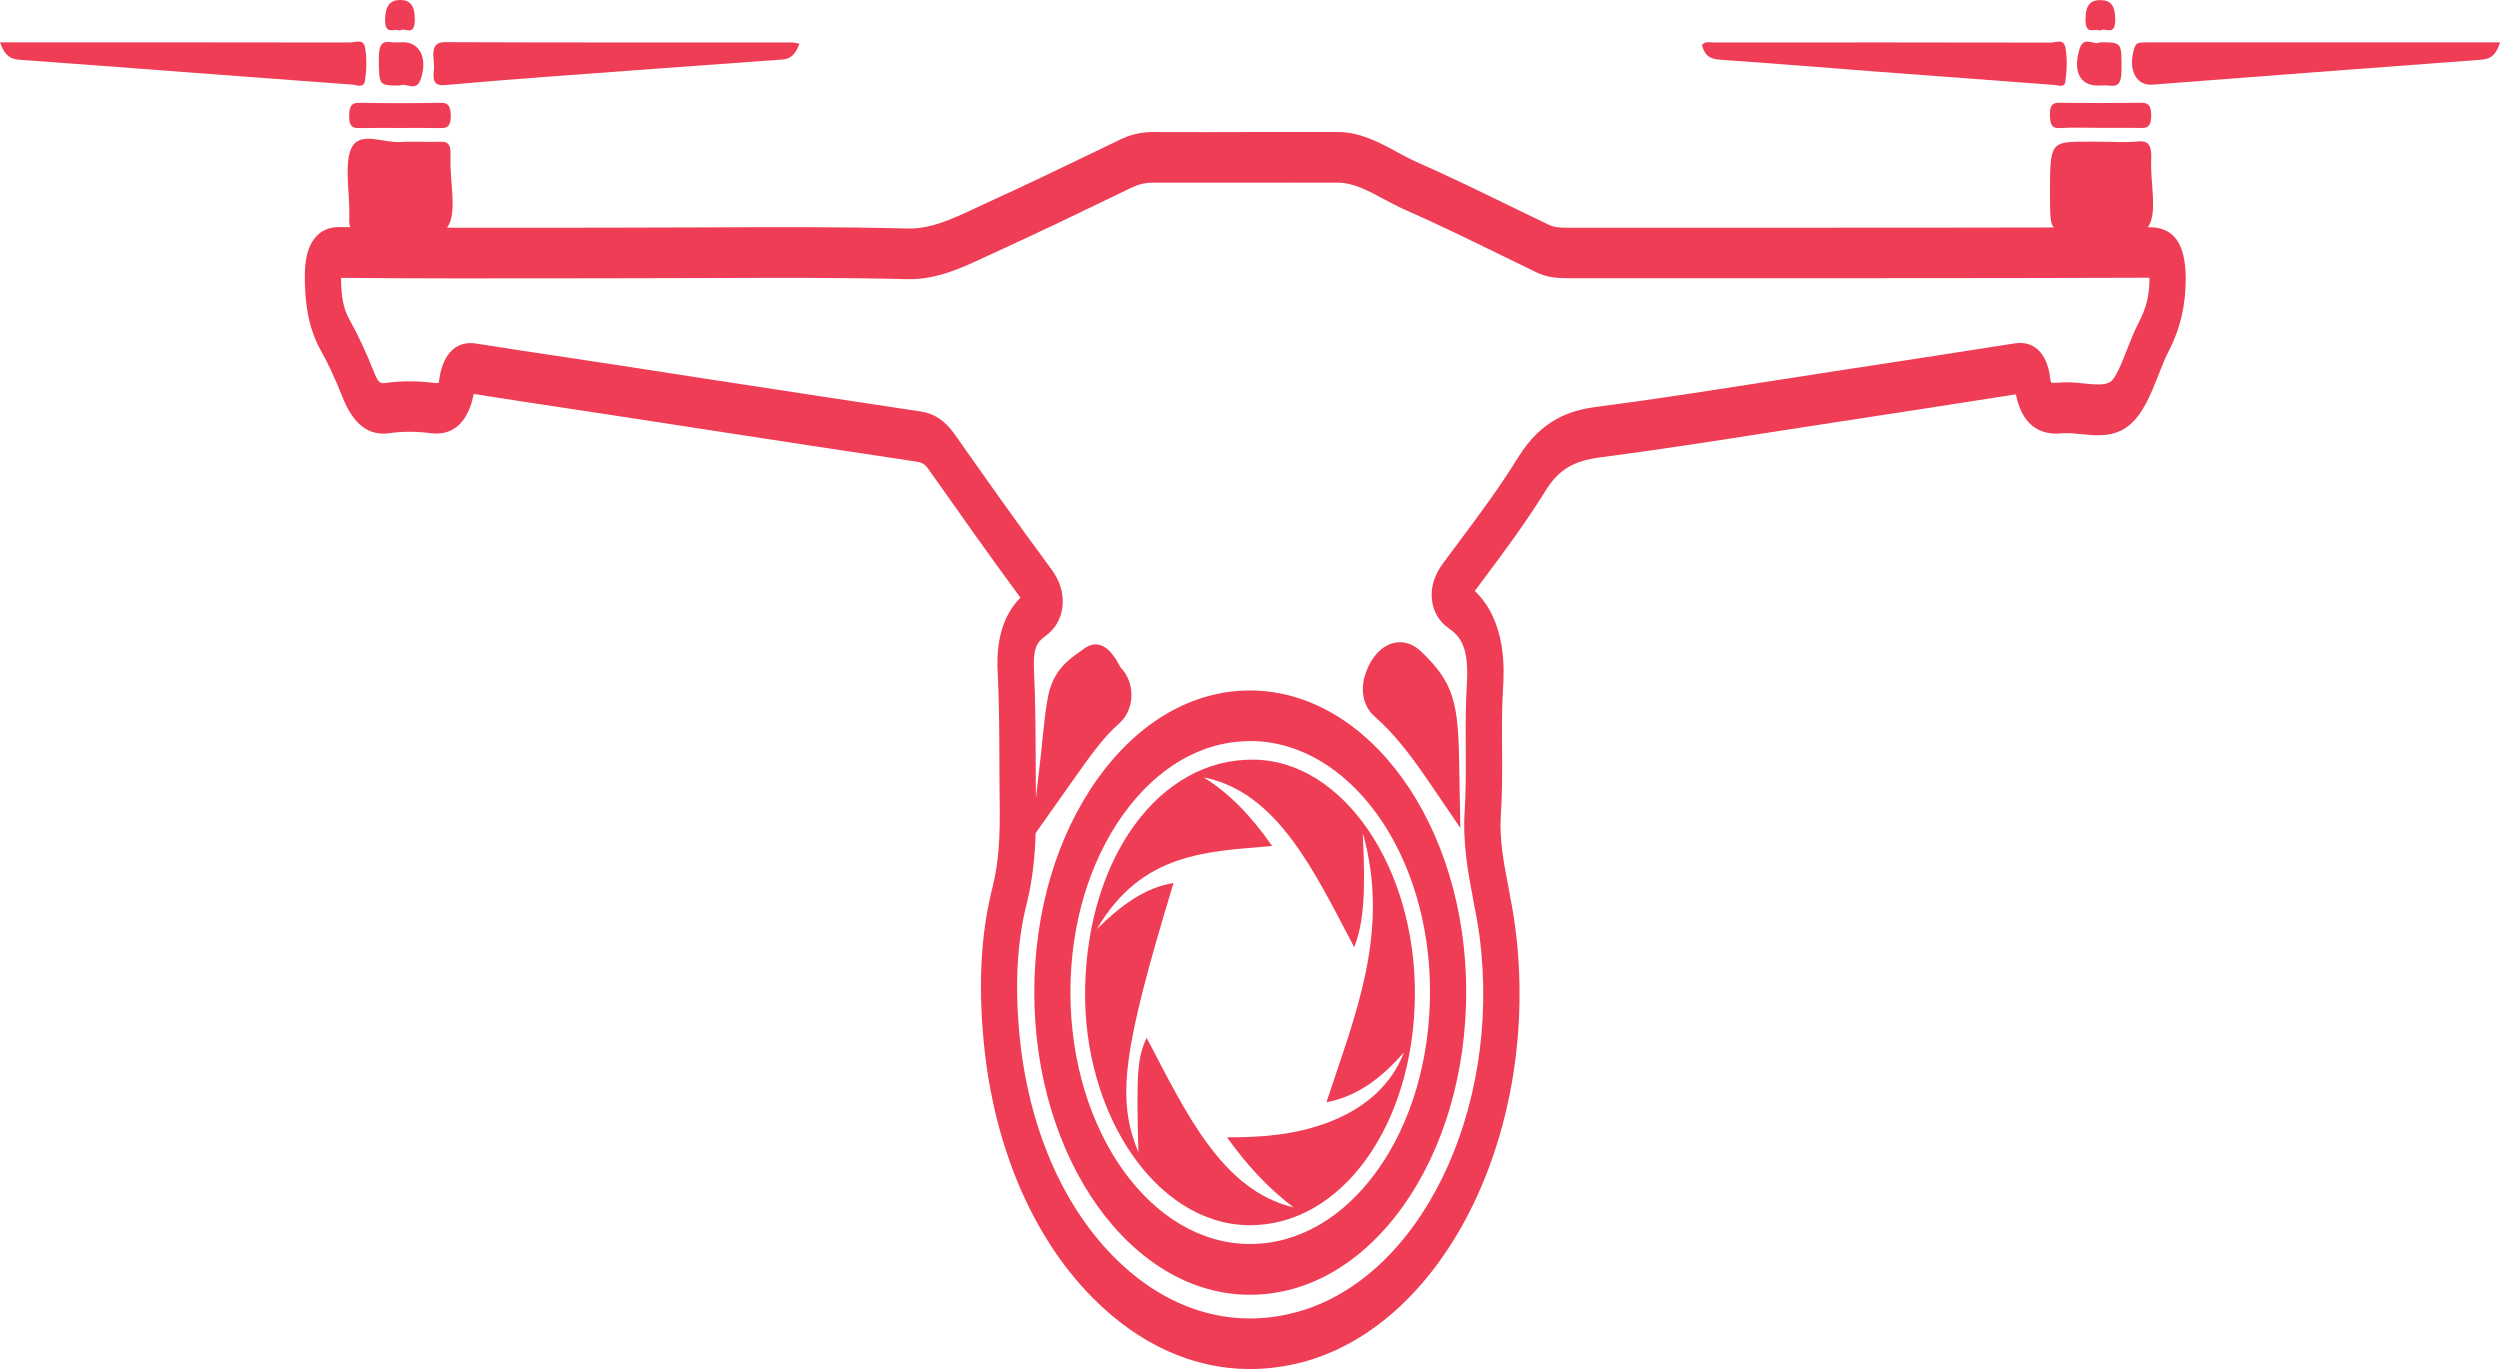
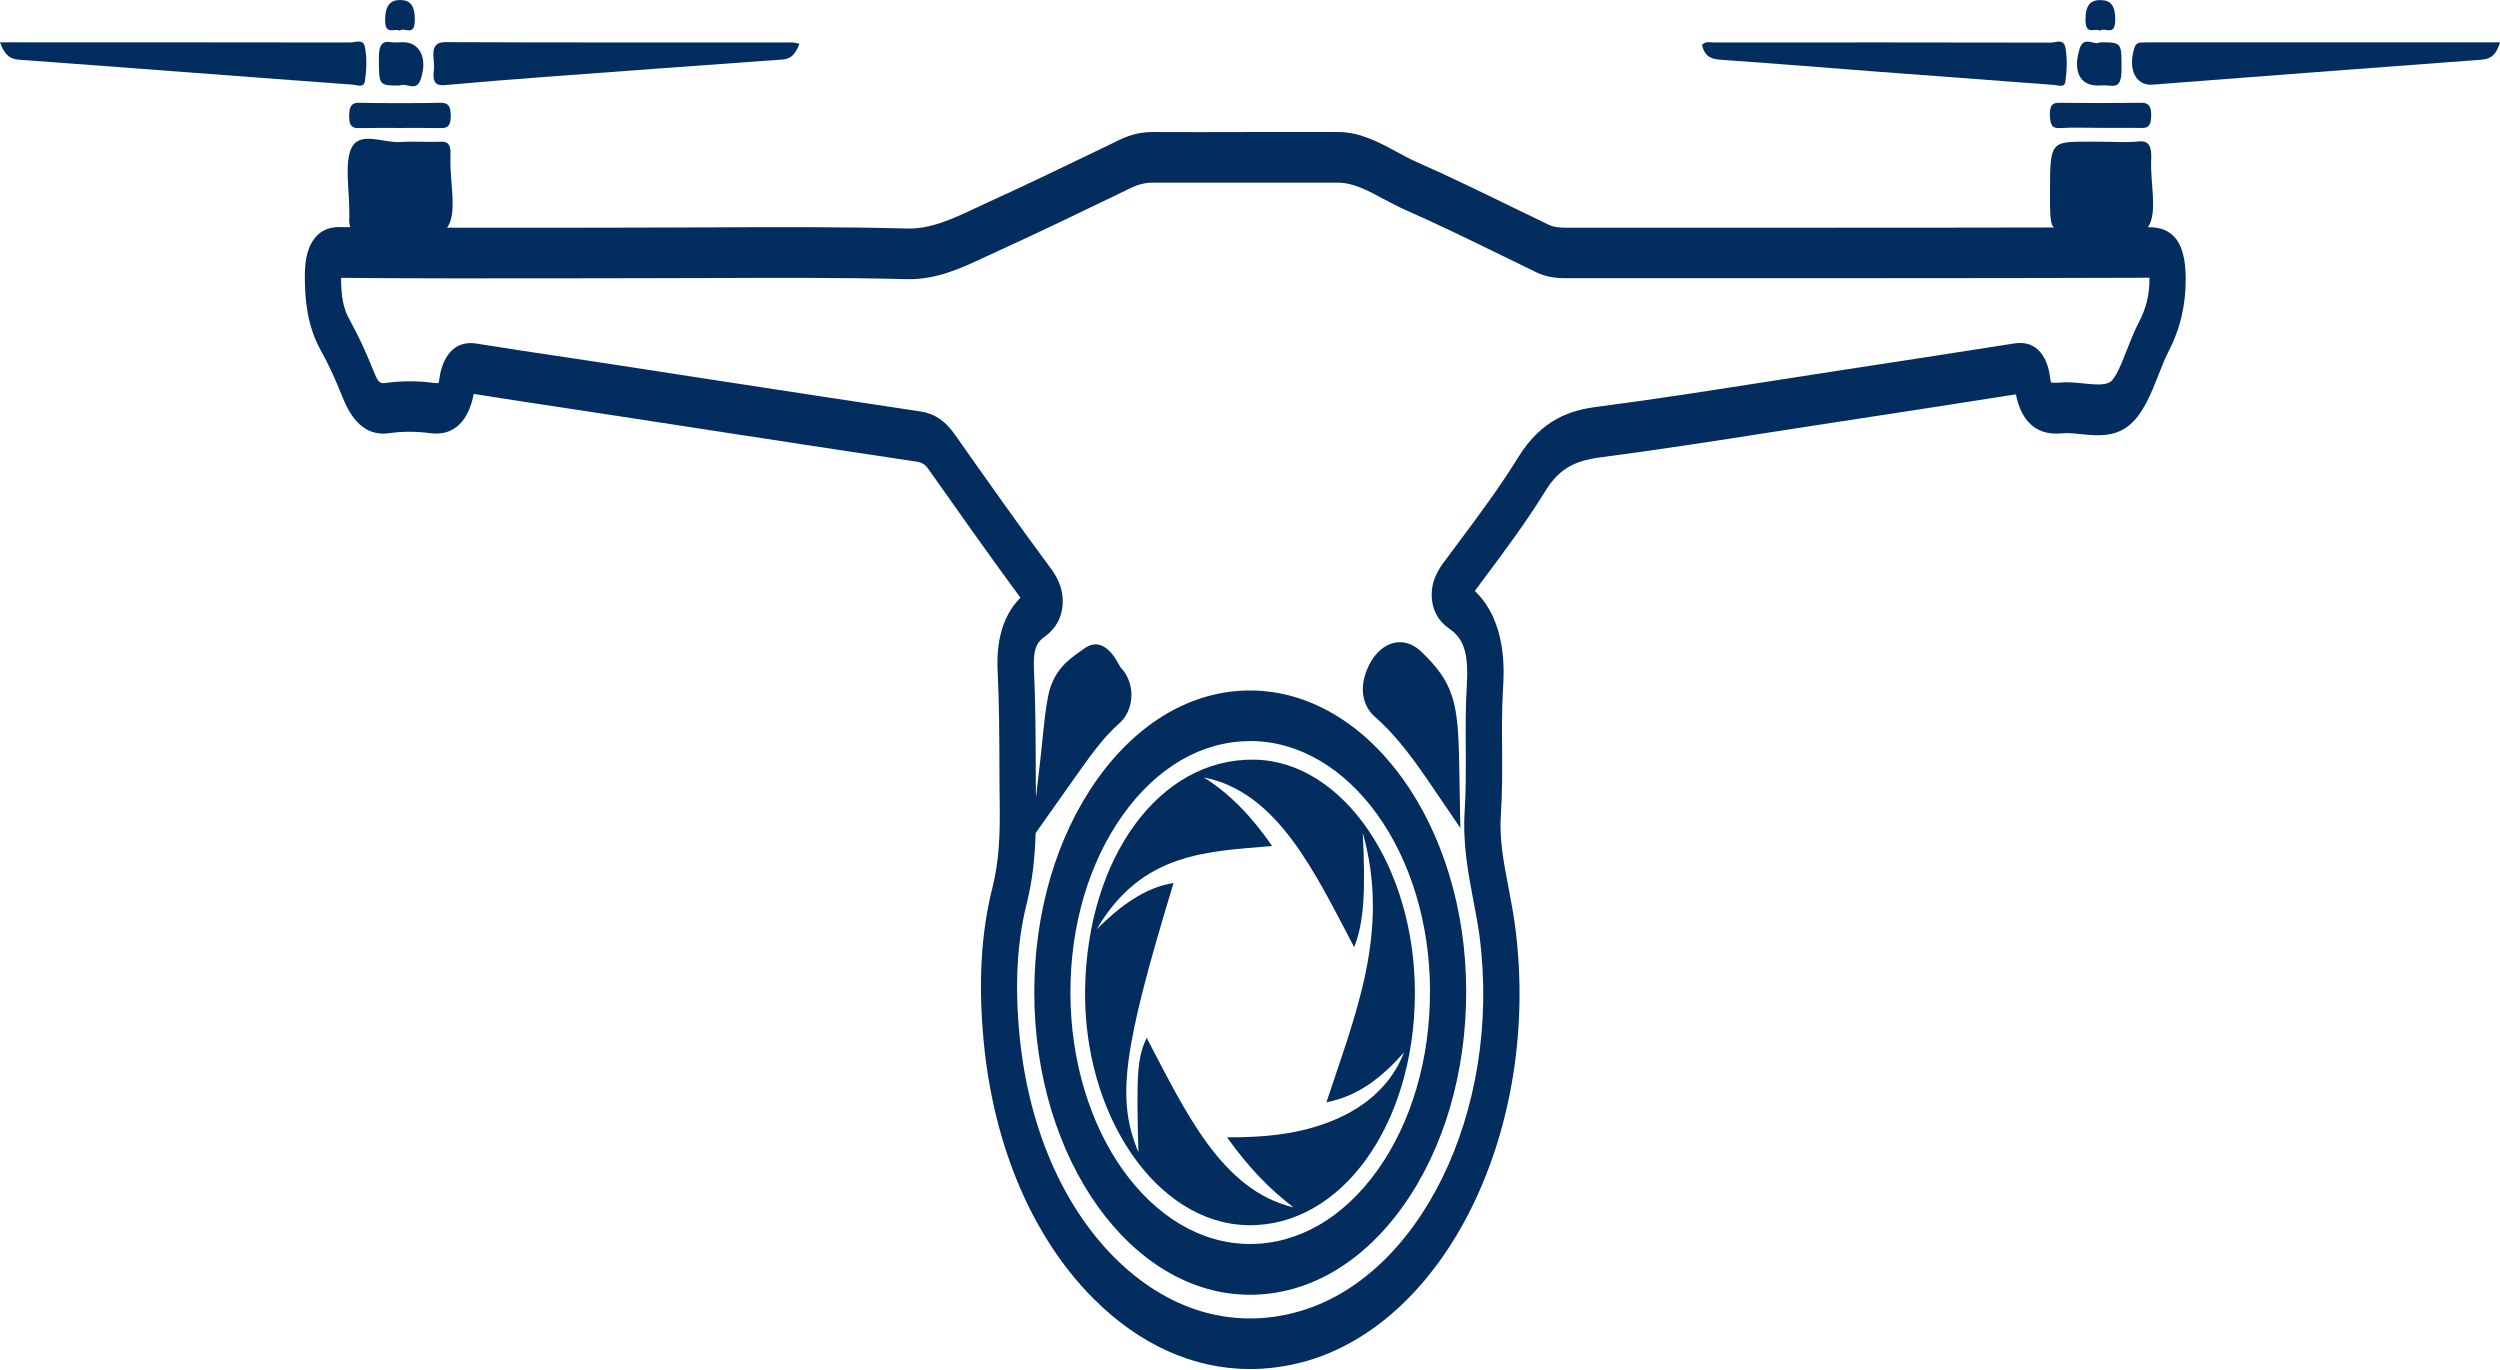
<svg xmlns="http://www.w3.org/2000/svg" width="42" height="23" viewBox="0 0 42 23" fill="none">
-   <path d="M21 23C20.054 23 19.142 22.593 18.363 21.809C17.35 20.791 16.698 19.267 16.528 17.518C16.432 16.531 16.479 15.674 16.676 14.899C16.784 14.468 16.802 14.026 16.795 13.492C16.791 13.261 16.791 13.027 16.79 12.794C16.788 12.308 16.786 11.805 16.762 11.316C16.751 11.094 16.721 10.456 17.144 10.042C16.62 9.331 16.101 8.595 15.598 7.882C15.541 7.801 15.491 7.77 15.402 7.756C14.206 7.578 13.012 7.394 11.817 7.21L10.393 6.991C10.095 6.945 9.796 6.901 9.499 6.855C8.986 6.778 8.472 6.7 7.959 6.618C7.904 6.903 7.74 7.343 7.23 7.277C6.992 7.246 6.759 7.246 6.543 7.277C6.194 7.328 5.938 7.13 5.758 6.681C5.629 6.358 5.513 6.106 5.392 5.892C5.154 5.467 5.123 5.013 5.121 4.664C5.121 4.451 5.138 4.208 5.271 4.023C5.407 3.834 5.59 3.812 5.722 3.815C6.955 3.827 8.209 3.827 9.423 3.826L10.634 3.824C11.065 3.824 11.496 3.822 11.928 3.82C13.014 3.815 14.138 3.81 15.244 3.839C15.634 3.849 15.999 3.679 16.383 3.499C16.45 3.468 16.517 3.436 16.584 3.405C17.223 3.115 17.869 2.803 18.495 2.501L18.815 2.346C18.992 2.261 19.172 2.218 19.363 2.218C19.364 2.218 19.365 2.218 19.368 2.218C19.917 2.22 20.466 2.22 21.014 2.218C21.503 2.218 21.991 2.216 22.48 2.218C22.848 2.218 23.163 2.388 23.468 2.553C23.582 2.614 23.691 2.674 23.8 2.722C24.351 2.965 24.904 3.235 25.44 3.496C25.632 3.589 25.825 3.683 26.019 3.776C26.104 3.817 26.198 3.826 26.325 3.826H28.89C31.255 3.826 33.698 3.826 36.1 3.817C36.102 3.817 36.103 3.817 36.104 3.817C36.521 3.817 36.716 4.089 36.72 4.671C36.722 5.13 36.629 5.526 36.425 5.918C36.369 6.025 36.318 6.158 36.263 6.297C36.139 6.613 35.999 6.972 35.75 7.161C35.505 7.348 35.219 7.319 34.966 7.294C34.849 7.282 34.738 7.27 34.642 7.28C34.135 7.331 33.938 6.981 33.867 6.625C32.876 6.782 31.885 6.933 30.894 7.085C30.538 7.139 30.182 7.195 29.825 7.25C28.86 7.401 27.862 7.556 26.878 7.685C26.428 7.744 26.18 7.896 25.964 8.246C25.638 8.774 25.277 9.258 24.927 9.726C24.876 9.794 24.826 9.86 24.777 9.928C25.319 10.445 25.269 11.279 25.251 11.568C25.231 11.895 25.232 12.225 25.235 12.573C25.237 12.937 25.24 13.315 25.214 13.693C25.187 14.099 25.263 14.494 25.343 14.912C25.384 15.128 25.427 15.351 25.457 15.584C25.892 18.967 24.291 22.241 21.886 22.883C21.588 22.961 21.293 23 21 23ZM17.399 13.995C17.387 14.383 17.349 14.783 17.248 15.184C17.085 15.829 17.047 16.555 17.129 17.404C17.277 18.919 17.841 20.239 18.717 21.12C19.6 22.008 20.684 22.338 21.77 22.047C23.849 21.493 25.234 18.661 24.857 15.735C24.831 15.538 24.794 15.341 24.753 15.132C24.664 14.66 24.571 14.172 24.607 13.616C24.628 13.279 24.626 12.939 24.625 12.579C24.622 12.226 24.621 11.862 24.643 11.497C24.678 10.91 24.559 10.707 24.343 10.558C24.176 10.442 24.08 10.28 24.057 10.078C24.022 9.763 24.19 9.537 24.253 9.45C24.337 9.337 24.421 9.224 24.506 9.11C24.845 8.656 25.196 8.185 25.502 7.688C25.904 7.037 26.393 6.892 26.819 6.836C27.799 6.709 28.793 6.552 29.756 6.402C30.113 6.346 30.469 6.29 30.826 6.236C31.83 6.083 32.835 5.928 33.839 5.77C34.328 5.695 34.424 6.186 34.441 6.34C34.447 6.396 34.456 6.419 34.459 6.426C34.46 6.425 34.48 6.431 34.53 6.431C34.548 6.431 34.569 6.43 34.596 6.428C34.737 6.414 34.875 6.428 35.009 6.442C35.186 6.46 35.369 6.479 35.459 6.411C35.55 6.341 35.641 6.11 35.728 5.887C35.79 5.729 35.854 5.566 35.933 5.414C36.059 5.171 36.112 4.952 36.111 4.676C36.111 4.673 36.111 4.669 36.111 4.666C36.109 4.666 36.105 4.666 36.102 4.666C33.698 4.674 31.254 4.674 28.89 4.674H26.325C26.166 4.674 25.995 4.662 25.82 4.579C25.627 4.486 25.434 4.392 25.241 4.297C24.71 4.038 24.162 3.769 23.619 3.531C23.492 3.475 23.369 3.409 23.25 3.346C22.985 3.203 22.736 3.069 22.48 3.069C21.991 3.067 21.504 3.069 21.015 3.069C20.466 3.069 19.916 3.07 19.366 3.069C19.365 3.069 19.365 3.069 19.364 3.069C19.241 3.069 19.127 3.096 19.014 3.15L18.694 3.305C18.066 3.608 17.416 3.922 16.772 4.215C16.706 4.244 16.642 4.275 16.576 4.305C16.161 4.501 15.73 4.703 15.233 4.69C14.133 4.661 13.013 4.668 11.93 4.671C11.498 4.673 11.066 4.674 10.634 4.674L9.424 4.676C8.214 4.678 6.962 4.679 5.73 4.668C5.731 4.994 5.771 5.191 5.872 5.37C6.012 5.62 6.146 5.906 6.29 6.268C6.357 6.436 6.394 6.447 6.485 6.433C6.741 6.397 7.011 6.397 7.288 6.433C7.331 6.438 7.356 6.436 7.369 6.433C7.372 6.423 7.376 6.406 7.378 6.382C7.405 6.173 7.52 5.695 8.011 5.773C8.529 5.856 9.048 5.935 9.565 6.011C9.864 6.055 10.163 6.101 10.462 6.147L11.885 6.367C13.08 6.55 14.273 6.734 15.468 6.913C15.696 6.947 15.875 7.066 16.032 7.287C16.558 8.034 17.101 8.804 17.648 9.542C17.712 9.629 17.883 9.859 17.85 10.184C17.817 10.502 17.615 10.648 17.55 10.696C17.415 10.794 17.354 10.903 17.371 11.262C17.395 11.774 17.398 12.291 17.4 12.791C17.401 12.995 17.401 13.199 17.404 13.403L17.474 12.793C17.49 12.66 17.502 12.538 17.513 12.422C17.539 12.17 17.562 11.934 17.607 11.701C17.692 11.264 17.956 11.08 18.129 10.957C18.156 10.939 18.183 10.92 18.208 10.901C18.354 10.791 18.573 10.747 18.795 11.158C18.805 11.177 18.815 11.196 18.824 11.211C18.988 11.379 19.01 11.582 19.008 11.689C19.005 11.798 18.975 12.002 18.798 12.158C18.534 12.388 18.308 12.709 18.022 13.114L17.399 13.995ZM21 21.752C19.002 21.752 17.377 19.472 17.376 16.673C17.376 15.319 17.753 14.045 18.437 13.087C19.121 12.129 20.031 11.6 20.998 11.6C23 11.6 24.631 13.868 24.632 16.654C24.633 18.021 24.256 19.302 23.572 20.262C22.888 21.223 21.974 21.752 21 21.752ZM20.998 12.026V12.451C20.193 12.451 19.436 12.89 18.866 13.688C18.296 14.485 17.982 15.545 17.983 16.671C17.983 19.003 19.337 20.899 21 20.899C21.811 20.899 22.572 20.459 23.142 19.659C23.712 18.86 24.026 17.792 24.024 16.652C24.023 14.334 22.666 12.449 20.998 12.449V12.026ZM24.534 13.91L23.992 13.114C23.649 12.611 23.384 12.293 23.105 12.048C22.825 11.806 22.897 11.463 22.926 11.364C23.001 11.102 23.153 10.906 23.34 10.826C23.523 10.75 23.718 10.794 23.877 10.947C24.421 11.47 24.497 11.794 24.514 12.812L24.534 13.91Z" fill="#EF3D55" />
-   <path d="M42 0.711C41.927 0.959 41.813 0.993 41.677 1.004C39.838 1.14 37.999 1.281 36.161 1.422C35.881 1.444 35.742 1.16 35.858 0.805C35.886 0.72 35.932 0.718 35.982 0.714C36.05 0.711 36.119 0.711 36.187 0.711C38.021 0.711 39.856 0.711 41.69 0.711C41.783 0.711 41.877 0.711 42 0.711Z" fill="#EF3D55" />
-   <path d="M0 0.711C0.103 0.711 0.177 0.711 0.253 0.711C2.128 0.711 4.003 0.711 5.878 0.714C5.966 0.714 6.102 0.645 6.131 0.791C6.166 0.968 6.159 1.175 6.131 1.359C6.111 1.486 5.998 1.427 5.927 1.422C4.918 1.349 3.911 1.272 2.902 1.196C2.049 1.133 1.195 1.065 0.34 1.005C0.203 0.997 0.089 0.963 0 0.711Z" fill="#EF3D55" />
-   <path d="M28.593 0.755C28.659 0.686 28.73 0.714 28.794 0.714C30.68 0.713 32.568 0.711 34.454 0.716C34.539 0.716 34.672 0.641 34.7 0.805C34.732 0.985 34.724 1.189 34.698 1.374C34.683 1.478 34.578 1.432 34.514 1.427C33.496 1.352 32.478 1.274 31.459 1.198C30.612 1.133 29.765 1.063 28.918 1.005C28.775 0.993 28.648 0.978 28.593 0.755Z" fill="#EF3D55" />
-   <path d="M13.431 0.735C13.358 0.93 13.27 0.992 13.146 1C11.813 1.095 10.48 1.194 9.147 1.293C8.6 1.333 8.053 1.379 7.506 1.427C7.375 1.439 7.254 1.442 7.289 1.182C7.314 0.998 7.18 0.706 7.481 0.708C9.425 0.716 11.368 0.713 13.313 0.713C13.347 0.713 13.379 0.725 13.431 0.735Z" fill="#EF3D55" />
-   <path d="M6.767 3.89C6.492 3.89 6.27 3.881 6.047 3.893C5.915 3.9 5.853 3.839 5.869 3.65C5.87 3.638 5.869 3.626 5.869 3.614C5.875 3.22 5.776 2.708 5.916 2.465C6.063 2.208 6.445 2.403 6.724 2.386C6.955 2.371 7.186 2.39 7.417 2.381C7.526 2.378 7.576 2.436 7.568 2.589C7.566 2.613 7.569 2.636 7.568 2.66C7.555 3.053 7.683 3.558 7.523 3.808C7.361 4.063 6.993 3.849 6.767 3.89Z" fill="#EF3D55" />
-   <path d="M35.31 2.381C35.516 2.381 35.722 2.398 35.928 2.376C36.108 2.357 36.151 2.465 36.14 2.687C36.122 3.068 36.25 3.557 36.093 3.805C35.931 4.06 35.577 3.863 35.307 3.887C35.162 3.9 35.015 3.888 34.869 3.888C34.44 3.888 34.44 3.888 34.44 3.269C34.44 2.38 34.44 2.38 35.078 2.38C35.156 2.381 35.234 2.381 35.31 2.381Z" fill="#EF3D55" />
-   <path d="M6.718 2.15C6.487 2.15 6.258 2.147 6.027 2.152C5.926 2.153 5.866 2.126 5.866 1.958C5.866 1.795 5.899 1.725 6.027 1.727C6.487 1.735 6.948 1.735 7.41 1.727C7.534 1.725 7.574 1.791 7.573 1.958C7.571 2.125 7.509 2.153 7.41 2.152C7.18 2.147 6.949 2.15 6.718 2.15Z" fill="#EF3D55" />
-   <path d="M35.29 2.148C35.061 2.148 34.83 2.138 34.6 2.152C34.472 2.159 34.44 2.089 34.438 1.924C34.437 1.761 34.489 1.725 34.594 1.727C35.055 1.732 35.514 1.733 35.975 1.727C36.094 1.725 36.144 1.779 36.14 1.953C36.137 2.113 36.084 2.153 35.981 2.15C35.751 2.145 35.52 2.15 35.29 2.148Z" fill="#EF3D55" />
-   <path d="M6.719 1.437C6.36 1.437 6.369 1.437 6.365 0.99C6.362 0.771 6.408 0.682 6.566 0.708C6.633 0.718 6.702 0.709 6.77 0.709C7.052 0.709 7.19 0.976 7.067 1.335C6.99 1.555 6.819 1.381 6.719 1.437Z" fill="#EF3D55" />
-   <path d="M35.278 0.711C35.654 0.711 35.644 0.711 35.641 1.187C35.639 1.402 35.58 1.458 35.444 1.439C35.377 1.43 35.307 1.437 35.239 1.437C34.947 1.437 34.821 1.203 34.936 0.823C35.009 0.587 35.181 0.772 35.278 0.711Z" fill="#EF3D55" />
-   <path d="M6.717 0.515C6.622 0.466 6.466 0.606 6.47 0.327C6.474 0.082 6.566 -0.003 6.732 9.76277e-05C6.892 0.003 6.968 0.097 6.969 0.322C6.971 0.635 6.797 0.447 6.717 0.515Z" fill="#EF3D55" />
-   <path d="M35.282 0.515C35.188 0.464 35.034 0.606 35.036 0.323C35.037 0.07 35.133 -0.002 35.298 0.002C35.459 0.005 35.536 0.097 35.536 0.322C35.538 0.629 35.364 0.449 35.282 0.515Z" fill="#EF3D55" />
-   <path d="M23.77 16.713C23.757 18.904 22.53 20.61 20.965 20.583C19.418 20.556 18.188 18.709 18.23 16.596C18.275 14.403 19.476 12.743 21.063 12.762C22.558 12.777 23.784 14.567 23.77 16.713ZM20.223 13.06C20.647 13.325 21.015 13.698 21.372 14.213C20.269 14.308 19.185 14.318 18.426 15.609C18.811 15.232 19.215 14.915 19.716 14.834C18.857 17.659 18.754 18.46 19.125 19.358C19.089 18.025 19.108 17.768 19.264 17.436C19.916 18.676 20.521 19.996 21.731 20.284C21.337 19.983 20.98 19.62 20.614 19.107C21.215 19.11 21.741 19.061 22.256 18.877C22.906 18.646 23.371 18.242 23.588 17.678C23.194 18.13 22.784 18.424 22.284 18.518C22.769 17.043 23.362 15.649 22.894 13.99C22.944 14.982 22.913 15.507 22.75 15.912C22.084 14.648 21.465 13.306 20.223 13.06Z" fill="#EF3D55" />
+   <path d="M21 23C20.054 23 19.142 22.593 18.363 21.809C17.35 20.791 16.698 19.267 16.528 17.518C16.432 16.531 16.479 15.674 16.676 14.899C16.784 14.468 16.802 14.026 16.795 13.492C16.791 13.261 16.791 13.027 16.79 12.794C16.788 12.308 16.786 11.805 16.762 11.316C16.751 11.094 16.721 10.456 17.144 10.042C16.62 9.331 16.101 8.595 15.598 7.882C15.541 7.801 15.491 7.77 15.402 7.756C14.206 7.578 13.012 7.394 11.817 7.21L10.393 6.991C10.095 6.945 9.796 6.901 9.499 6.855C8.986 6.778 8.472 6.7 7.959 6.618C7.904 6.903 7.74 7.343 7.23 7.277C6.992 7.246 6.759 7.246 6.543 7.277C6.194 7.328 5.938 7.13 5.758 6.681C5.629 6.358 5.513 6.106 5.392 5.892C5.154 5.467 5.123 5.013 5.121 4.664C5.121 4.451 5.138 4.208 5.271 4.023C5.407 3.834 5.59 3.812 5.722 3.815C6.955 3.827 8.209 3.827 9.423 3.826L10.634 3.824C11.065 3.824 11.496 3.822 11.928 3.82C13.014 3.815 14.138 3.81 15.244 3.839C15.634 3.849 15.999 3.679 16.383 3.499C16.45 3.468 16.517 3.436 16.584 3.405C17.223 3.115 17.869 2.803 18.495 2.501L18.815 2.346C18.992 2.261 19.172 2.218 19.363 2.218C19.364 2.218 19.365 2.218 19.368 2.218C19.917 2.22 20.466 2.22 21.014 2.218C21.503 2.218 21.991 2.216 22.48 2.218C22.848 2.218 23.163 2.388 23.468 2.553C23.582 2.614 23.691 2.674 23.8 2.722C24.351 2.965 24.904 3.235 25.44 3.496C25.632 3.589 25.825 3.683 26.019 3.776C26.104 3.817 26.198 3.826 26.325 3.826H28.89C31.255 3.826 33.698 3.826 36.1 3.817C36.102 3.817 36.103 3.817 36.104 3.817C36.521 3.817 36.716 4.089 36.72 4.671C36.722 5.13 36.629 5.526 36.425 5.918C36.369 6.025 36.318 6.158 36.263 6.297C36.139 6.613 35.999 6.972 35.75 7.161C35.505 7.348 35.219 7.319 34.966 7.294C34.849 7.282 34.738 7.27 34.642 7.28C34.135 7.331 33.938 6.981 33.867 6.625C32.876 6.782 31.885 6.933 30.894 7.085C30.538 7.139 30.182 7.195 29.825 7.25C28.86 7.401 27.862 7.556 26.878 7.685C26.428 7.744 26.18 7.896 25.964 8.246C25.638 8.774 25.277 9.258 24.927 9.726C24.876 9.794 24.826 9.86 24.777 9.928C25.319 10.445 25.269 11.279 25.251 11.568C25.231 11.895 25.232 12.225 25.235 12.573C25.237 12.937 25.24 13.315 25.214 13.693C25.187 14.099 25.263 14.494 25.343 14.912C25.384 15.128 25.427 15.351 25.457 15.584C25.892 18.967 24.291 22.241 21.886 22.883C21.588 22.961 21.293 23 21 23ZM17.399 13.995C17.387 14.383 17.349 14.783 17.248 15.184C17.085 15.829 17.047 16.555 17.129 17.404C17.277 18.919 17.841 20.239 18.717 21.12C19.6 22.008 20.684 22.338 21.77 22.047C23.849 21.493 25.234 18.661 24.857 15.735C24.831 15.538 24.794 15.341 24.753 15.132C24.664 14.66 24.571 14.172 24.607 13.616C24.628 13.279 24.626 12.939 24.625 12.579C24.622 12.226 24.621 11.862 24.643 11.497C24.678 10.91 24.559 10.707 24.343 10.558C24.176 10.442 24.08 10.28 24.057 10.078C24.022 9.763 24.19 9.537 24.253 9.45C24.337 9.337 24.421 9.224 24.506 9.11C24.845 8.656 25.196 8.185 25.502 7.688C25.904 7.037 26.393 6.892 26.819 6.836C27.799 6.709 28.793 6.552 29.756 6.402C30.113 6.346 30.469 6.29 30.826 6.236C31.83 6.083 32.835 5.928 33.839 5.77C34.328 5.695 34.424 6.186 34.441 6.34C34.447 6.396 34.456 6.419 34.459 6.426C34.46 6.425 34.48 6.431 34.53 6.431C34.548 6.431 34.569 6.43 34.596 6.428C34.737 6.414 34.875 6.428 35.009 6.442C35.186 6.46 35.369 6.479 35.459 6.411C35.55 6.341 35.641 6.11 35.728 5.887C35.79 5.729 35.854 5.566 35.933 5.414C36.059 5.171 36.112 4.952 36.111 4.676C36.111 4.673 36.111 4.669 36.111 4.666C36.109 4.666 36.105 4.666 36.102 4.666C33.698 4.674 31.254 4.674 28.89 4.674H26.325C26.166 4.674 25.995 4.662 25.82 4.579C25.627 4.486 25.434 4.392 25.241 4.297C24.71 4.038 24.162 3.769 23.619 3.531C23.492 3.475 23.369 3.409 23.25 3.346C22.985 3.203 22.736 3.069 22.48 3.069C21.991 3.067 21.504 3.069 21.015 3.069C20.466 3.069 19.916 3.07 19.366 3.069C19.365 3.069 19.365 3.069 19.364 3.069C19.241 3.069 19.127 3.096 19.014 3.15L18.694 3.305C18.066 3.608 17.416 3.922 16.772 4.215C16.706 4.244 16.642 4.275 16.576 4.305C16.161 4.501 15.73 4.703 15.233 4.69C14.133 4.661 13.013 4.668 11.93 4.671C11.498 4.673 11.066 4.674 10.634 4.674L9.424 4.676C8.214 4.678 6.962 4.679 5.73 4.668C5.731 4.994 5.771 5.191 5.872 5.37C6.012 5.62 6.146 5.906 6.29 6.268C6.357 6.436 6.394 6.447 6.485 6.433C6.741 6.397 7.011 6.397 7.288 6.433C7.331 6.438 7.356 6.436 7.369 6.433C7.372 6.423 7.376 6.406 7.378 6.382C7.405 6.173 7.52 5.695 8.011 5.773C8.529 5.856 9.048 5.935 9.565 6.011C9.864 6.055 10.163 6.101 10.462 6.147L11.885 6.367C13.08 6.55 14.273 6.734 15.468 6.913C15.696 6.947 15.875 7.066 16.032 7.287C16.558 8.034 17.101 8.804 17.648 9.542C17.712 9.629 17.883 9.859 17.85 10.184C17.817 10.502 17.615 10.648 17.55 10.696C17.415 10.794 17.354 10.903 17.371 11.262C17.395 11.774 17.398 12.291 17.4 12.791C17.401 12.995 17.401 13.199 17.404 13.403L17.474 12.793C17.49 12.66 17.502 12.538 17.513 12.422C17.539 12.17 17.562 11.934 17.607 11.701C17.692 11.264 17.956 11.08 18.129 10.957C18.156 10.939 18.183 10.92 18.208 10.901C18.354 10.791 18.573 10.747 18.795 11.158C18.805 11.177 18.815 11.196 18.824 11.211C18.988 11.379 19.01 11.582 19.008 11.689C19.005 11.798 18.975 12.002 18.798 12.158C18.534 12.388 18.308 12.709 18.022 13.114L17.399 13.995ZM21 21.752C19.002 21.752 17.377 19.472 17.376 16.673C17.376 15.319 17.753 14.045 18.437 13.087C19.121 12.129 20.031 11.6 20.998 11.6C23 11.6 24.631 13.868 24.632 16.654C24.633 18.021 24.256 19.302 23.572 20.262C22.888 21.223 21.974 21.752 21 21.752ZM20.998 12.026V12.451C20.193 12.451 19.436 12.89 18.866 13.688C18.296 14.485 17.982 15.545 17.983 16.671C17.983 19.003 19.337 20.899 21 20.899C21.811 20.899 22.572 20.459 23.142 19.659C23.712 18.86 24.026 17.792 24.024 16.652C24.023 14.334 22.666 12.449 20.998 12.449V12.026ZM24.534 13.91L23.992 13.114C23.649 12.611 23.384 12.293 23.105 12.048C22.825 11.806 22.897 11.463 22.926 11.364C23.001 11.102 23.153 10.906 23.34 10.826C23.523 10.75 23.718 10.794 23.877 10.947C24.421 11.47 24.497 11.794 24.514 12.812L24.534 13.91Z" fill="#032D5F" />
+   <path d="M42 0.711C41.927 0.959 41.813 0.993 41.677 1.004C39.838 1.14 37.999 1.281 36.161 1.422C35.881 1.444 35.742 1.16 35.858 0.805C35.886 0.72 35.932 0.718 35.982 0.714C36.05 0.711 36.119 0.711 36.187 0.711C38.021 0.711 39.856 0.711 41.69 0.711C41.783 0.711 41.877 0.711 42 0.711Z" fill="#032D5F" />
+   <path d="M0 0.711C0.103 0.711 0.177 0.711 0.253 0.711C2.128 0.711 4.003 0.711 5.878 0.714C5.966 0.714 6.102 0.645 6.131 0.791C6.166 0.968 6.159 1.175 6.131 1.359C6.111 1.486 5.998 1.427 5.927 1.422C4.918 1.349 3.911 1.272 2.902 1.196C2.049 1.133 1.195 1.065 0.34 1.005C0.203 0.997 0.089 0.963 0 0.711Z" fill="#032D5F" />
+   <path d="M28.593 0.755C28.659 0.686 28.73 0.714 28.794 0.714C30.68 0.713 32.568 0.711 34.454 0.716C34.539 0.716 34.672 0.641 34.7 0.805C34.732 0.985 34.724 1.189 34.698 1.374C34.683 1.478 34.578 1.432 34.514 1.427C33.496 1.352 32.478 1.274 31.459 1.198C30.612 1.133 29.765 1.063 28.918 1.005C28.775 0.993 28.648 0.978 28.593 0.755Z" fill="#032D5F" />
+   <path d="M13.431 0.735C13.358 0.93 13.27 0.992 13.146 1C11.813 1.095 10.48 1.194 9.147 1.293C8.6 1.333 8.053 1.379 7.506 1.427C7.375 1.439 7.254 1.442 7.289 1.182C7.314 0.998 7.18 0.706 7.481 0.708C9.425 0.716 11.368 0.713 13.313 0.713C13.347 0.713 13.379 0.725 13.431 0.735Z" fill="#032D5F" />
+   <path d="M6.767 3.89C6.492 3.89 6.27 3.881 6.047 3.893C5.915 3.9 5.853 3.839 5.869 3.65C5.87 3.638 5.869 3.626 5.869 3.614C5.875 3.22 5.776 2.708 5.916 2.465C6.063 2.208 6.445 2.403 6.724 2.386C6.955 2.371 7.186 2.39 7.417 2.381C7.526 2.378 7.576 2.436 7.568 2.589C7.566 2.613 7.569 2.636 7.568 2.66C7.555 3.053 7.683 3.558 7.523 3.808C7.361 4.063 6.993 3.849 6.767 3.89Z" fill="#032D5F" />
+   <path d="M35.31 2.381C35.516 2.381 35.722 2.398 35.928 2.376C36.108 2.357 36.151 2.465 36.14 2.687C36.122 3.068 36.25 3.557 36.093 3.805C35.931 4.06 35.577 3.863 35.307 3.887C35.162 3.9 35.015 3.888 34.869 3.888C34.44 3.888 34.44 3.888 34.44 3.269C34.44 2.38 34.44 2.38 35.078 2.38C35.156 2.381 35.234 2.381 35.31 2.381Z" fill="#032D5F" />
+   <path d="M6.718 2.15C6.487 2.15 6.258 2.147 6.027 2.152C5.926 2.153 5.866 2.126 5.866 1.958C5.866 1.795 5.899 1.725 6.027 1.727C6.487 1.735 6.948 1.735 7.41 1.727C7.534 1.725 7.574 1.791 7.573 1.958C7.571 2.125 7.509 2.153 7.41 2.152C7.18 2.147 6.949 2.15 6.718 2.15Z" fill="#032D5F" />
+   <path d="M35.29 2.148C35.061 2.148 34.83 2.138 34.6 2.152C34.472 2.159 34.44 2.089 34.438 1.924C34.437 1.761 34.489 1.725 34.594 1.727C35.055 1.732 35.514 1.733 35.975 1.727C36.094 1.725 36.144 1.779 36.14 1.953C36.137 2.113 36.084 2.153 35.981 2.15C35.751 2.145 35.52 2.15 35.29 2.148Z" fill="#032D5F" />
+   <path d="M6.719 1.437C6.36 1.437 6.369 1.437 6.365 0.99C6.362 0.771 6.408 0.682 6.566 0.708C6.633 0.718 6.702 0.709 6.77 0.709C7.052 0.709 7.19 0.976 7.067 1.335C6.99 1.555 6.819 1.381 6.719 1.437Z" fill="#032D5F" />
+   <path d="M35.278 0.711C35.654 0.711 35.644 0.711 35.641 1.187C35.639 1.402 35.58 1.458 35.444 1.439C35.377 1.43 35.307 1.437 35.239 1.437C34.947 1.437 34.821 1.203 34.936 0.823C35.009 0.587 35.181 0.772 35.278 0.711Z" fill="#032D5F" />
+   <path d="M6.717 0.515C6.622 0.466 6.466 0.606 6.47 0.327C6.474 0.082 6.566 -0.003 6.732 9.76277e-05C6.892 0.003 6.968 0.097 6.969 0.322C6.971 0.635 6.797 0.447 6.717 0.515Z" fill="#032D5F" />
+   <path d="M35.282 0.515C35.188 0.464 35.034 0.606 35.036 0.323C35.037 0.07 35.133 -0.002 35.298 0.002C35.459 0.005 35.536 0.097 35.536 0.322C35.538 0.629 35.364 0.449 35.282 0.515Z" fill="#032D5F" />
+   <path d="M23.77 16.713C23.757 18.904 22.53 20.61 20.965 20.583C19.418 20.556 18.188 18.709 18.23 16.596C18.275 14.403 19.476 12.743 21.063 12.762C22.558 12.777 23.784 14.567 23.77 16.713ZM20.223 13.06C20.647 13.325 21.015 13.698 21.372 14.213C20.269 14.308 19.185 14.318 18.426 15.609C18.811 15.232 19.215 14.915 19.716 14.834C18.857 17.659 18.754 18.46 19.125 19.358C19.089 18.025 19.108 17.768 19.264 17.436C19.916 18.676 20.521 19.996 21.731 20.284C21.337 19.983 20.98 19.62 20.614 19.107C21.215 19.11 21.741 19.061 22.256 18.877C22.906 18.646 23.371 18.242 23.588 17.678C23.194 18.13 22.784 18.424 22.284 18.518C22.769 17.043 23.362 15.649 22.894 13.99C22.944 14.982 22.913 15.507 22.75 15.912C22.084 14.648 21.465 13.306 20.223 13.06Z" fill="#032D5F" />
</svg>
